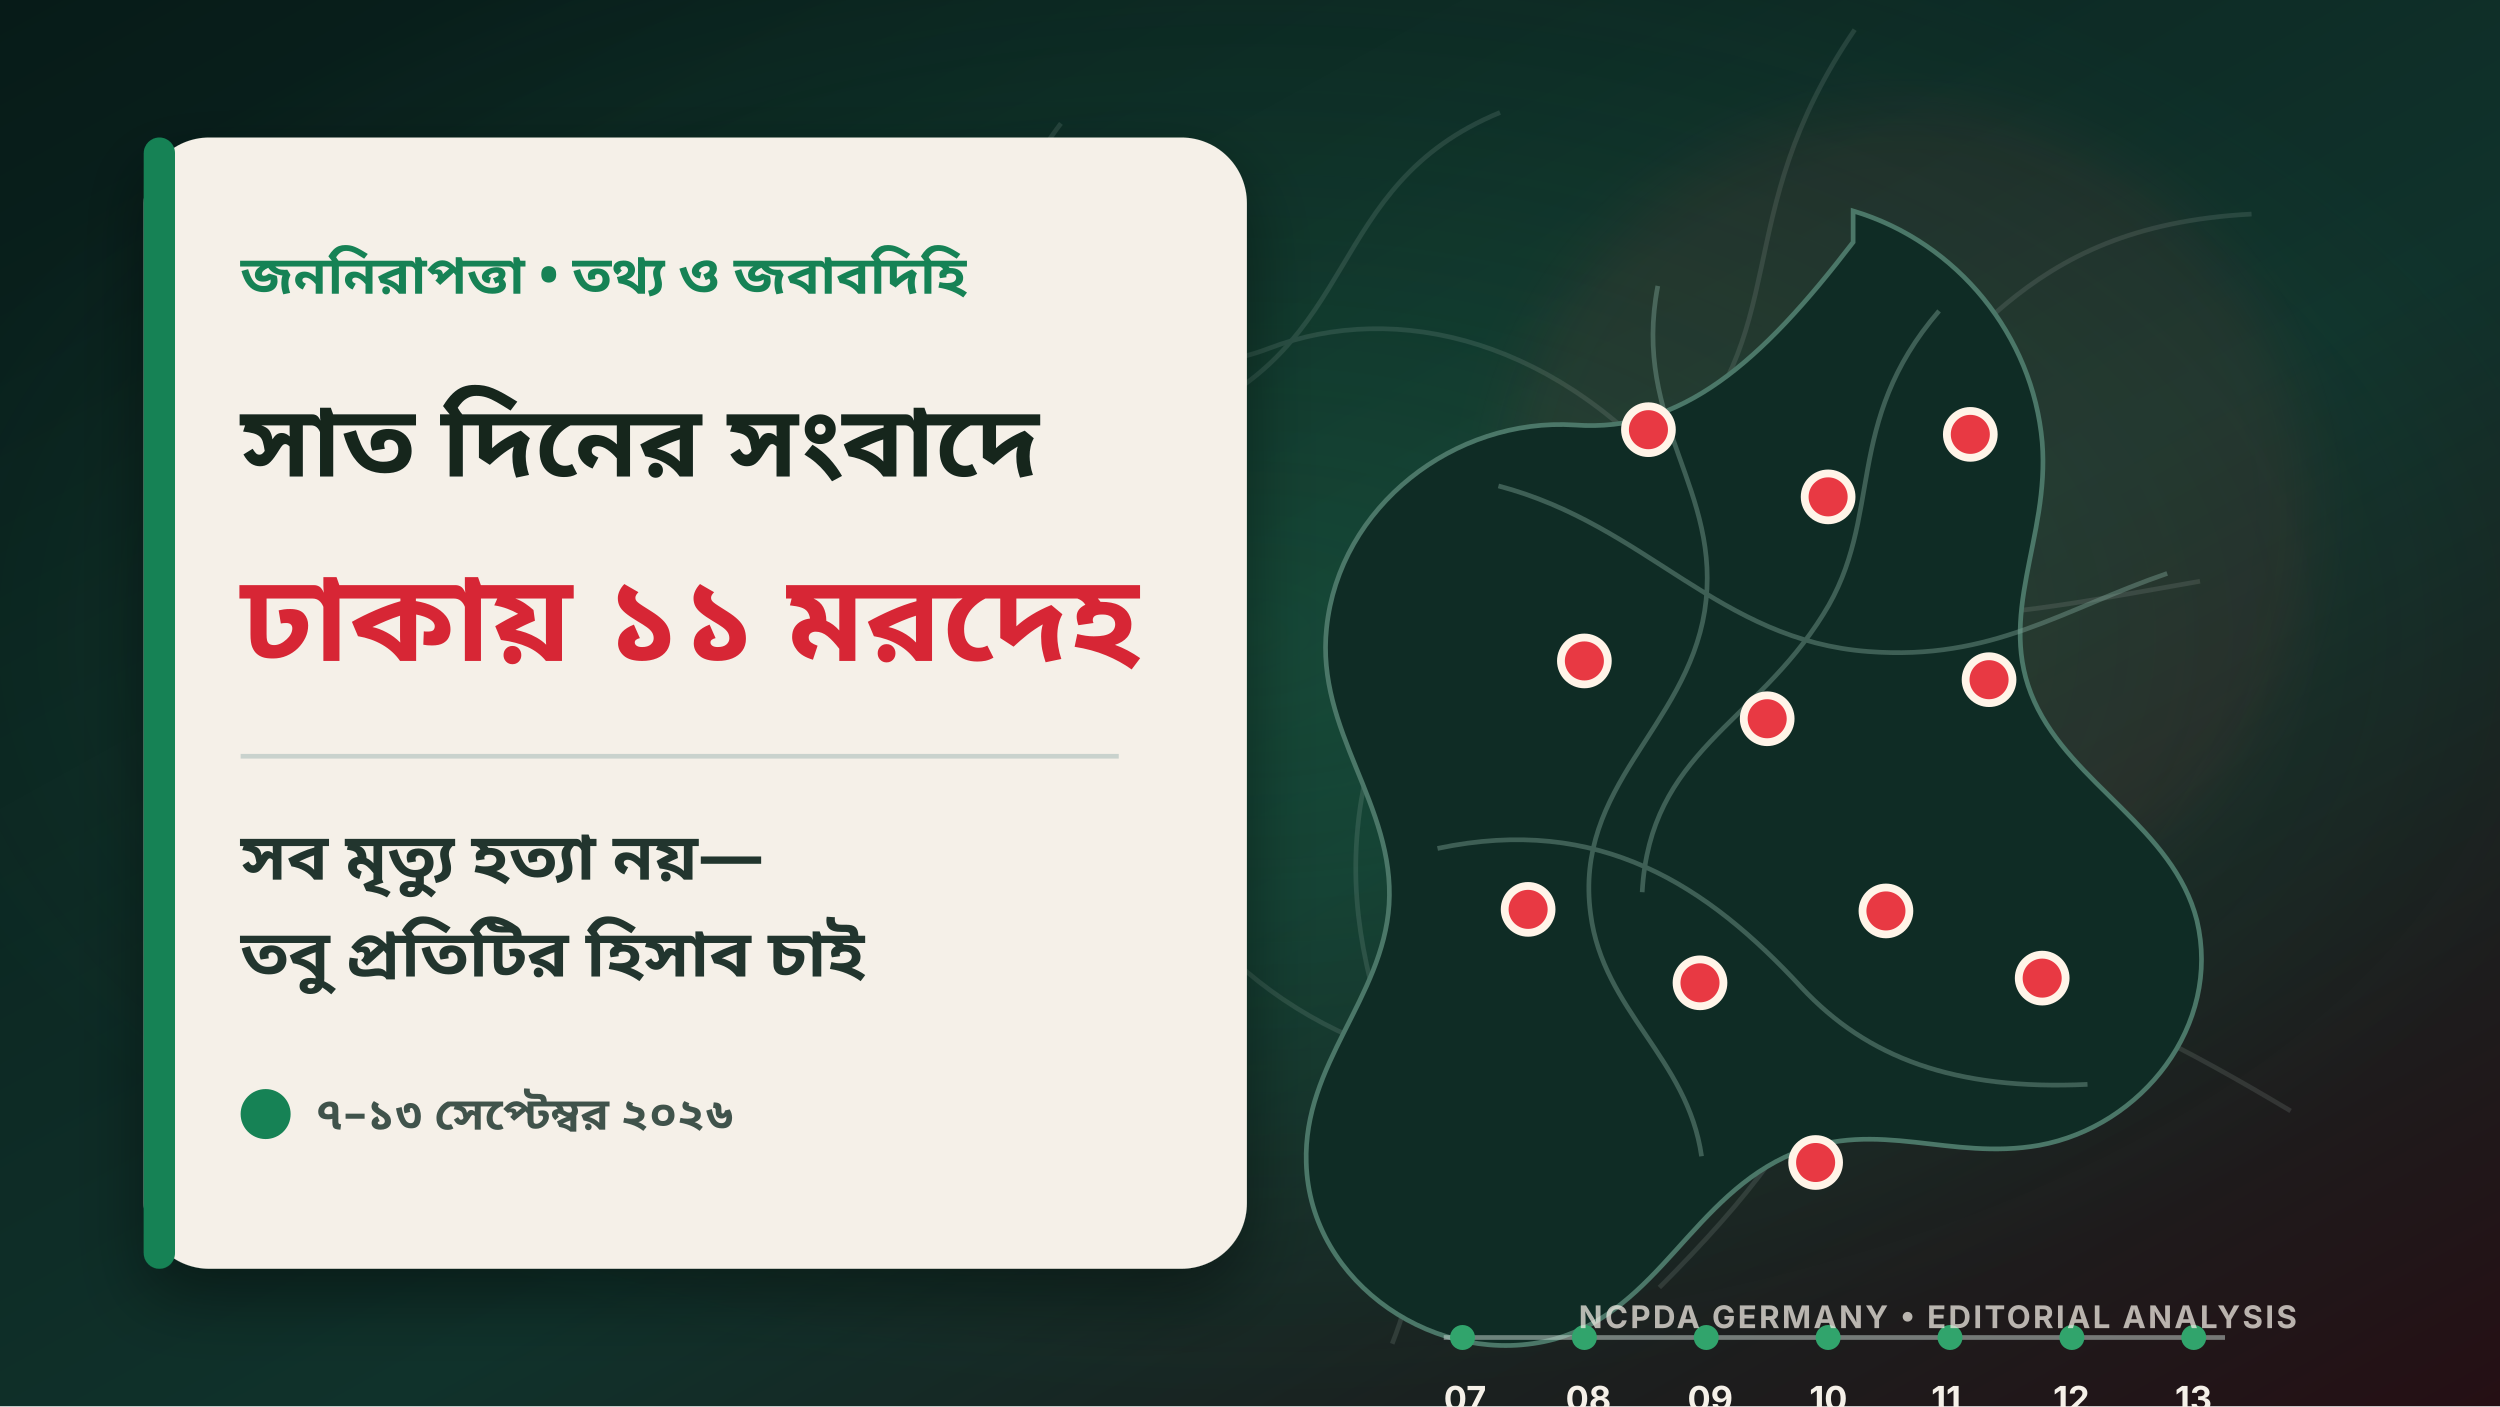
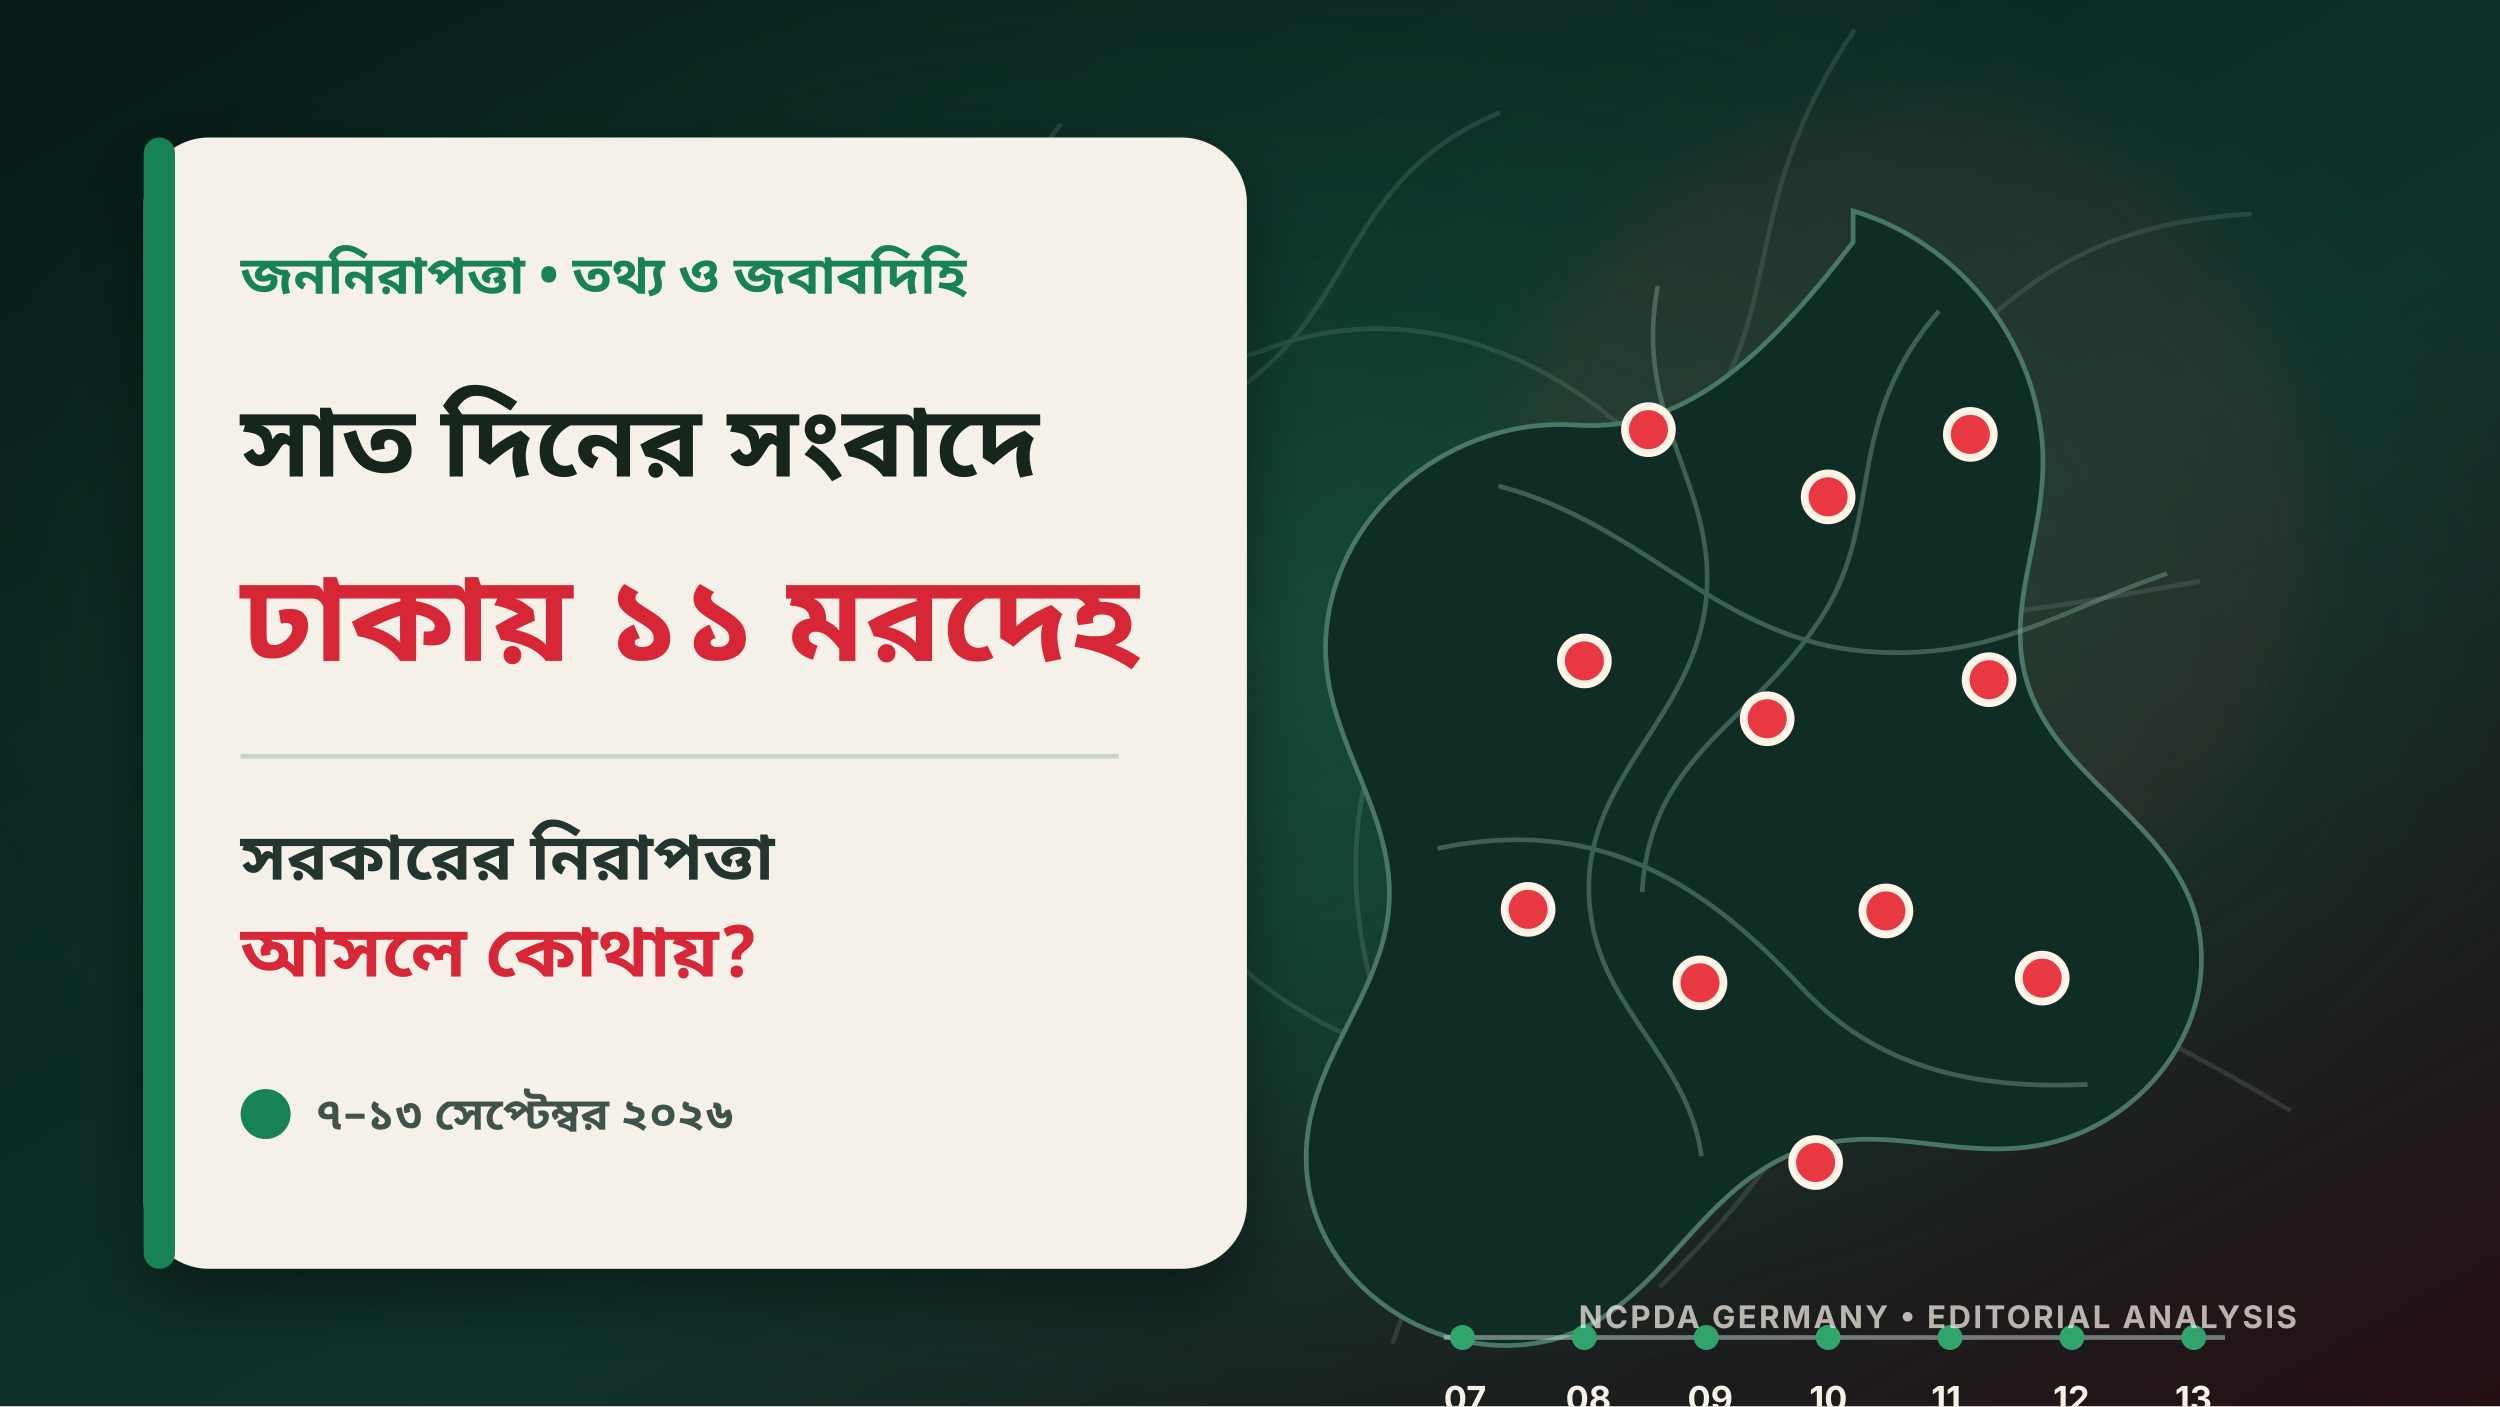
<svg xmlns="http://www.w3.org/2000/svg" width="1600" height="900" viewBox="0 0 1600 900" role="img" aria-labelledby="title desc">
  <defs>
    <linearGradient id="bg" x1="0" y1="0" x2="1" y2="1">
      <stop offset="0" stop-color="#071b18" />
      <stop offset="0.58" stop-color="#10322b" />
      <stop offset="1" stop-color="#250f14" />
    </linearGradient>
    <radialGradient id="glow" cx="50%" cy="45%" r="55%">
      <stop offset="0" stop-color="#31a46c" stop-opacity=".22" />
      <stop offset="1" stop-color="#31a46c" stop-opacity="0" />
    </radialGradient>
    <filter id="shadow" x="-30%" y="-30%" width="160%" height="160%">
      <feDropShadow dx="0" dy="18" stdDeviation="22" flood-color="#000" flood-opacity=".42" />
    </filter>
    <filter id="soft" x="-50%" y="-50%" width="200%" height="200%">
      <feGaussianBlur stdDeviation="18" />
    </filter>
  </defs>
  <rect width="1600" height="900" fill="url(#bg)" />
  <rect width="1600" height="900" fill="url(#glow)" />
  <g opacity=".12" fill="none" stroke="#d9eee4" stroke-width="3">
    <path d="M960 72C846 119 873 222 754 269S584 385 651 492s24 206-82 310" />
    <path d="M1187 19c-83 122-36 192-122 279s-183 99-196 231 76 193 22 331" />
    <path d="M1441 137c-151 8-181 93-264 159s-88 178-31 259 32 153-84 269" />
    <path d="M679 79c-63 82-12 144-92 211s-188 99-141 219 16 191-85 282" />
    <path d="M534 167c149 29 197 87 278 56s187-7 269 95 174 81 327 54" />
    <path d="M480 560c128-42 239-5 318 62s203 92 318 29 216-20 350 60" />
  </g>
  <circle cx="1220" cy="330" r="260" fill="#e3343d" opacity=".08" filter="url(#soft)" />
  <g filter="url(#shadow)">
    <rect x="92" y="88" width="706" height="724" rx="42" fill="#f5f0e8" />
    <rect x="92" y="88" width="20" height="724" rx="10" fill="#168254" />
    <text x="154" y="188" fill="#168254" font-family="Noto Sans Bengali, sans-serif" font-size="34" font-weight="800">জননিরাপত্তা • তথ্য ও জবাবদিহি</text>
    <text x="154" y="305" fill="#14251f" font-family="Noto Sans Bengali, sans-serif" font-size="64" font-weight="900">সাত দিনের সংবাদে</text>
    <text x="154" y="423" fill="#d72634" font-family="Noto Sans Bengali, sans-serif" font-size="78" font-weight="900">ঢাকায় ১১ মরদেহ</text>
    <line x1="154" y1="484" x2="716" y2="484" stroke="#c9d2cd" stroke-width="3" />
-     <text x="154" y="563" fill="#21362e" font-family="Noto Sans Bengali, sans-serif" font-size="42" font-weight="750">সব মৃত্যু হত্যা নয়—</text>
-     <text x="154" y="625" fill="#21362e" font-family="Noto Sans Bengali, sans-serif" font-size="42" font-weight="750">তবু প্রতিটির হিসাব চাই</text>
+     <text x="154" y="563" fill="#21362e" font-family="Noto Sans Bengali, sans-serif" font-size="42" font-weight="750">সরকারের নিরাপত্তা</text>
+     <text x="154" y="625" fill="#d72634" font-family="Noto Sans Bengali, sans-serif" font-size="46" font-weight="850">আসলে কোথায়?</text>
    <g transform="translate(154 697)">
      <circle cx="16" cy="16" r="16" fill="#168254" />
      <text x="48" y="26" fill="#41534c" font-family="Noto Sans Bengali, sans-serif" font-size="29" font-weight="650">৭–১৩ সেপ্টেম্বর ২০২৬</text>
    </g>
  </g>
  <g transform="translate(884 104)">
    <path d="M302 31c67 20 115 80 121 148 5 62-30 111-5 166 24 53 89 81 104 140 16 67-35 132-101 144-57 10-103-17-157 5-65 27-86 100-153 119-74 20-157-35-159-113-2-63 49-105 53-165 4-64-47-111-40-177 8-78 82-135 159-130 68 5 119-40 178-117Z" fill="#0f2c25" stroke="#4b7768" stroke-width="3" />
    <path d="M75 207c95 25 141 99 237 106 79 6 124-27 191-50M36 439c104-22 173 24 233 89 42 45 98 66 183 62M177 79c-17 88 42 130 30 208-12 75-84 112-73 194 8 62 62 92 71 155M357 95c-62 72-35 132-74 194-44 71-111 88-116 178" fill="none" stroke="#789d90" stroke-width="3" opacity=".45" />
    <g fill="#e83943" stroke="#fff4e8" stroke-width="5">
      <circle cx="171" cy="171" r="15" />
      <circle cx="286" cy="214" r="15" />
      <circle cx="377" cy="174" r="15" />
      <circle cx="130" cy="319" r="15" />
      <circle cx="247" cy="356" r="15" />
      <circle cx="389" cy="331" r="15" />
      <circle cx="94" cy="478" r="15" />
      <circle cx="204" cy="525" r="15" />
      <circle cx="323" cy="479" r="15" />
      <circle cx="423" cy="522" r="15" />
      <circle cx="278" cy="640" r="15" />
    </g>
    <g transform="translate(40 752)">
      <line x1="0" y1="0" x2="500" y2="0" stroke="#cbd9d3" stroke-width="3" opacity=".5" />
      <g fill="#f5f0e8" font-family="Inter, sans-serif" font-size="22" font-weight="700">
        <text x="0" y="47">07</text>
        <text x="78" y="47">08</text>
        <text x="156" y="47">09</text>
        <text x="234" y="47">10</text>
        <text x="312" y="47">11</text>
        <text x="390" y="47">12</text>
        <text x="468" y="47">13</text>
      </g>
      <g fill="#31a46c">
        <circle cx="12" cy="0" r="8" />
        <circle cx="90" cy="0" r="8" />
        <circle cx="168" cy="0" r="8" />
        <circle cx="246" cy="0" r="8" />
        <circle cx="324" cy="0" r="8" />
        <circle cx="402" cy="0" r="8" />
        <circle cx="480" cy="0" r="8" />
      </g>
    </g>
  </g>
  <text x="1470" y="850" text-anchor="end" fill="#f5f0e8" opacity=".72" font-family="Inter, sans-serif" font-size="20" font-weight="700" letter-spacing="1.5">NCPDA GERMANY • EDITORIAL ANALYSIS</text>
</svg>
